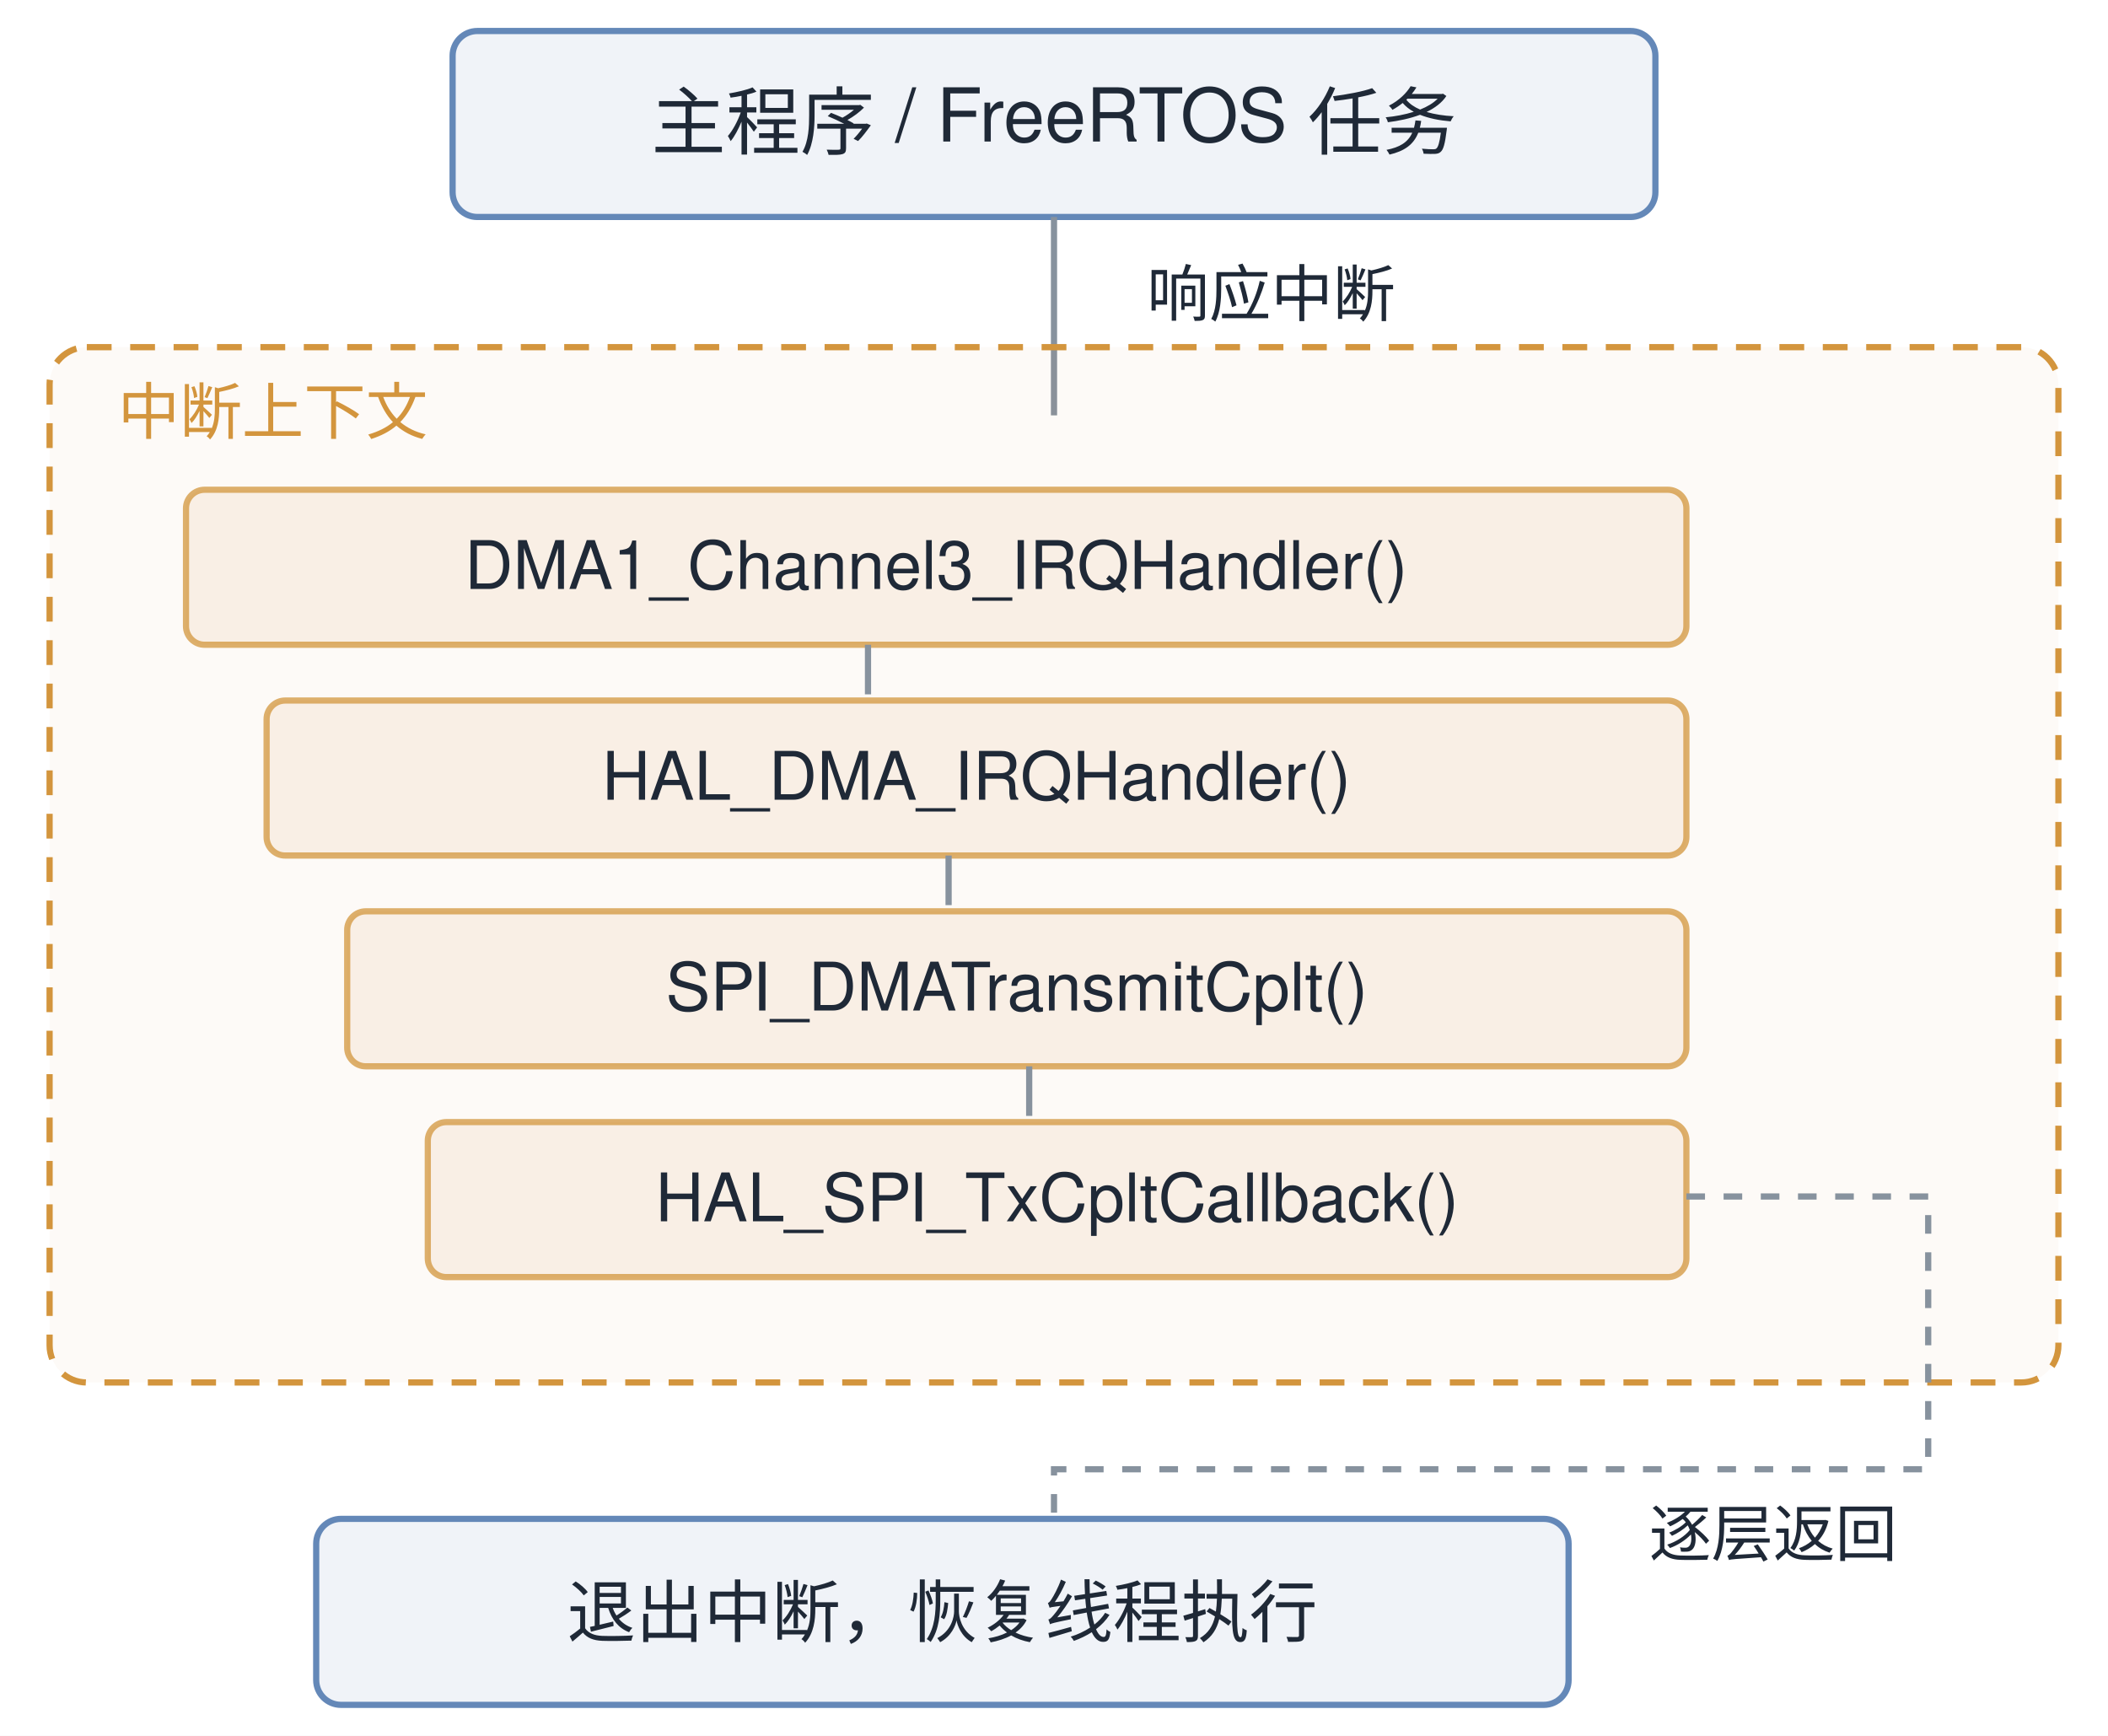
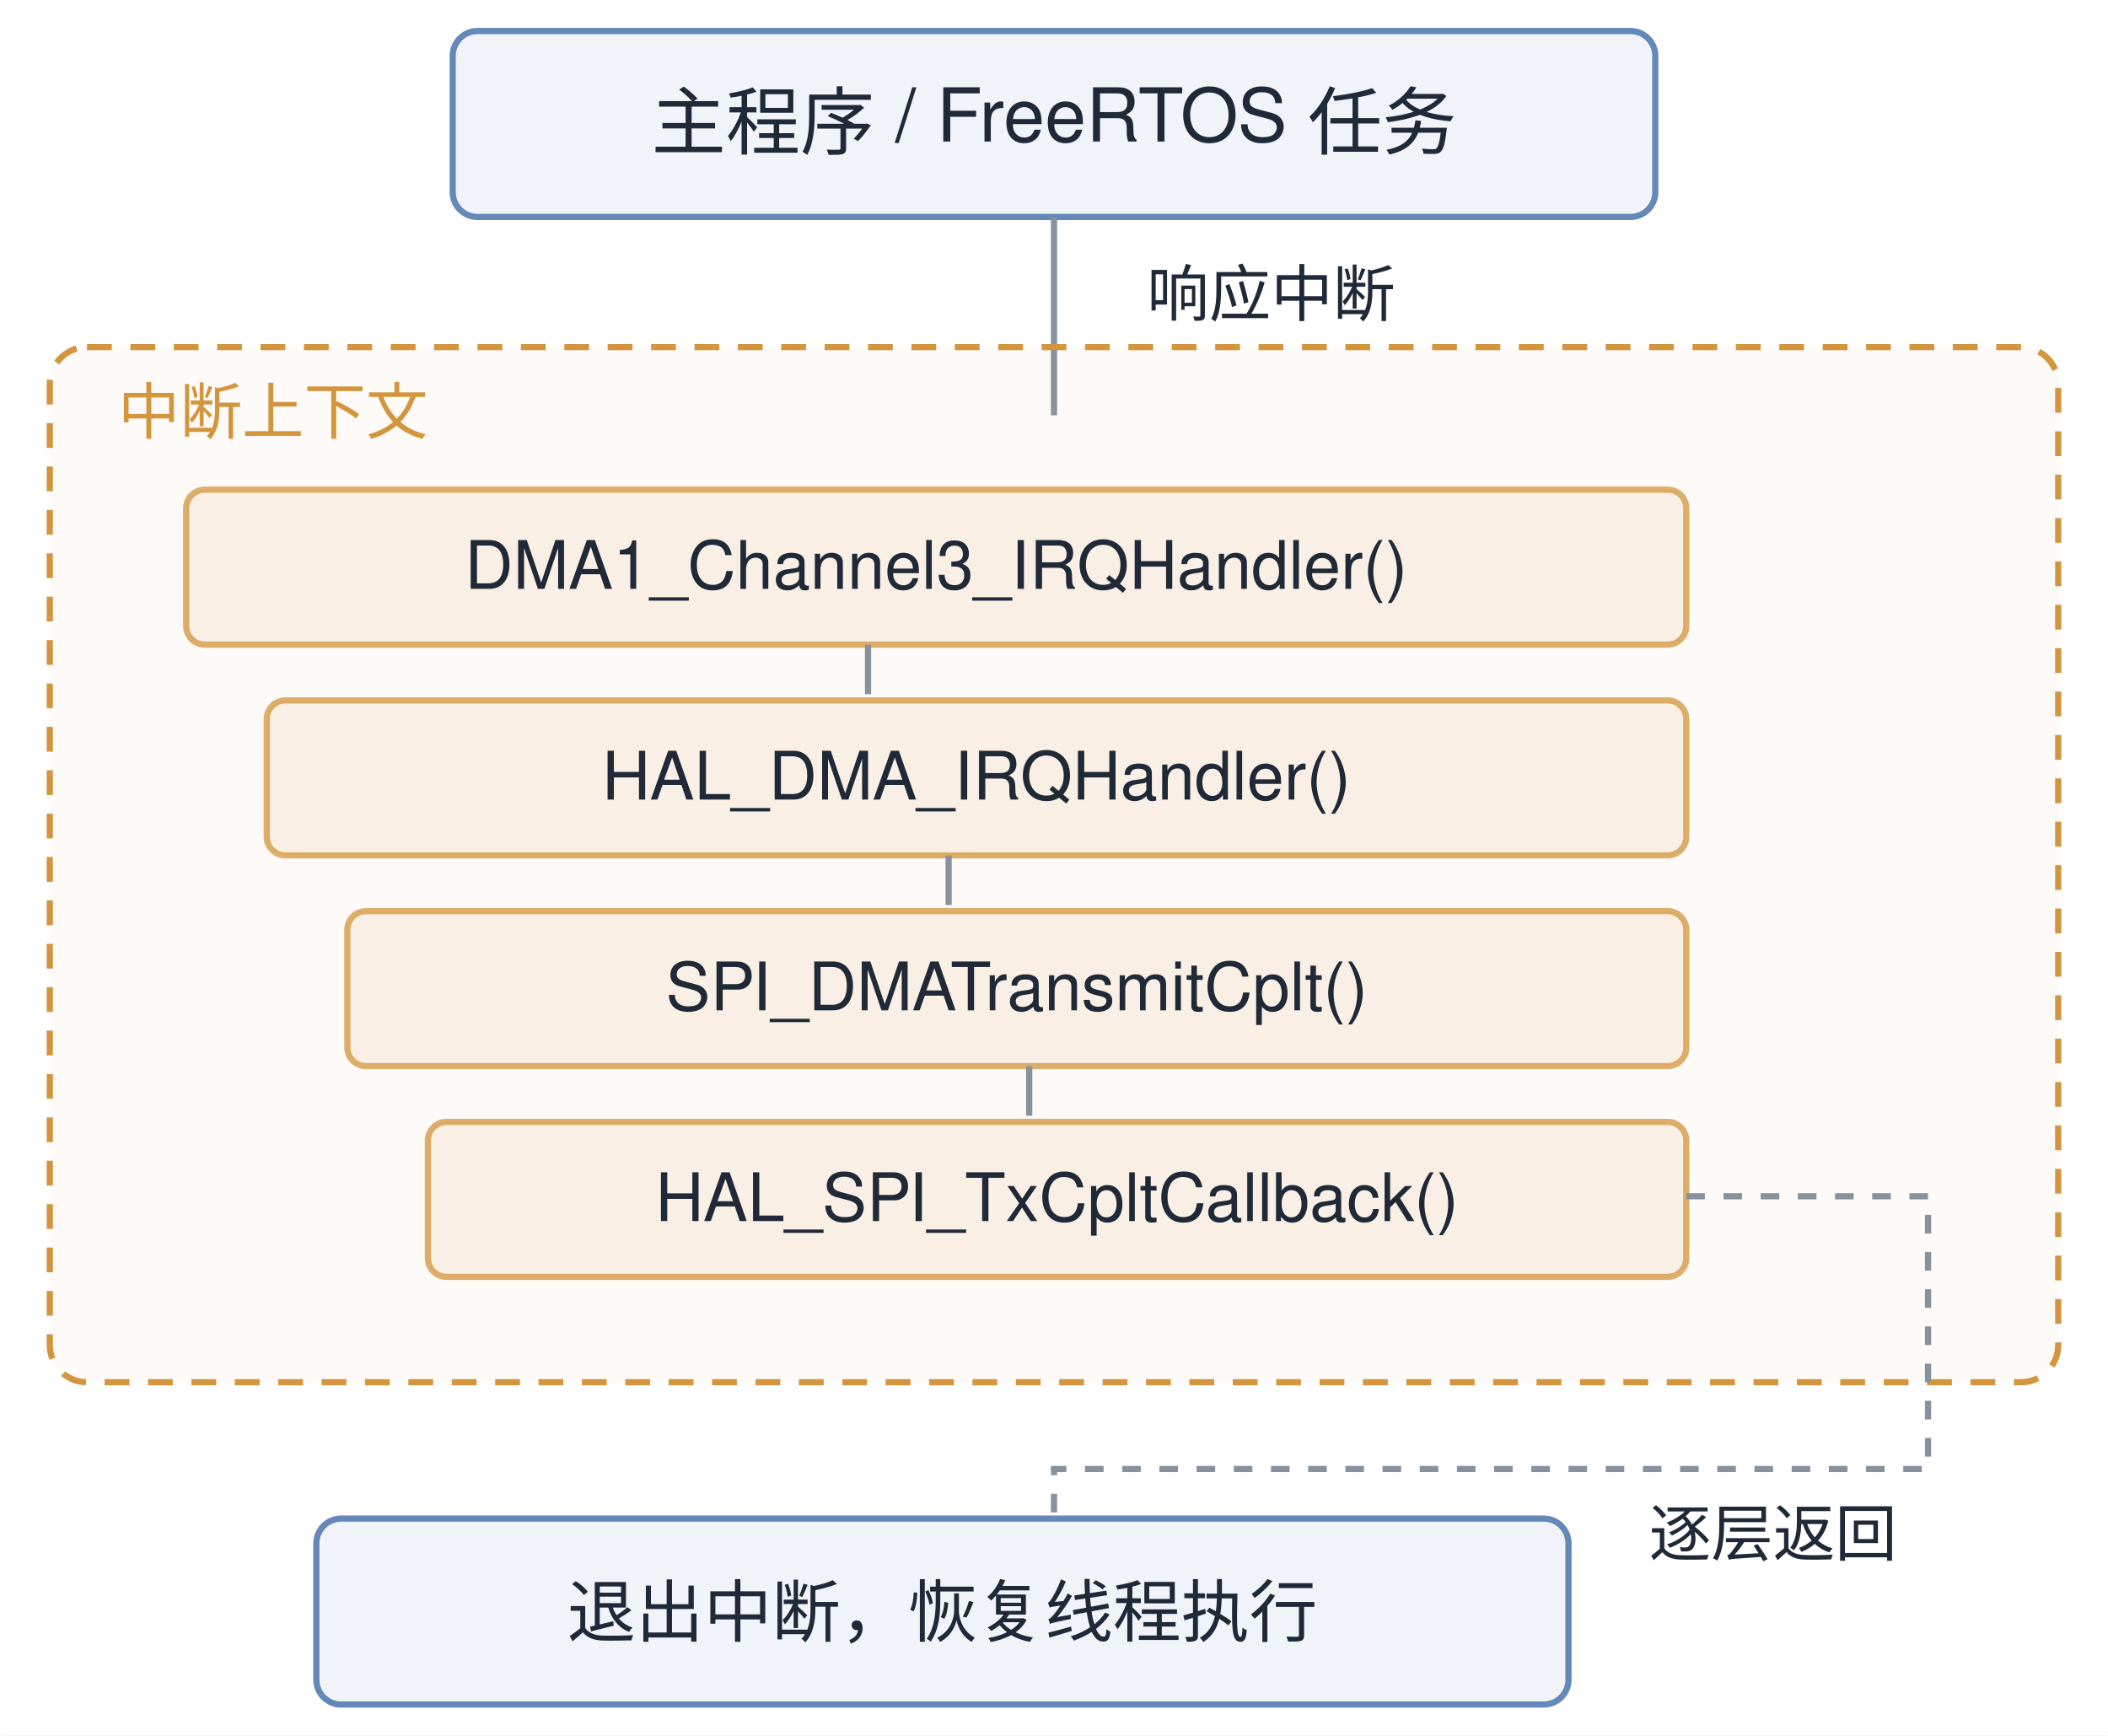
- <svg xmlns="http://www.w3.org/2000/svg" font-family="-apple-system-body, ui-sans-serif, -apple-system, system-ui, &quot;Segoe UI&quot;, Helvetica, &quot;Apple Color Emoji&quot;, Arial, sans-serif, &quot;Segoe UI Emoji&quot;, &quot;Segoe UI Symbol&quot;" font-weight="400" data-d-component="svg" fill="#1f2937" style="color:rgb(13, 13, 13)" viewBox="0 0 340 280" width="340" height="280">
+ <svg xmlns="http://www.w3.org/2000/svg" font-family="-apple-system-body, ui-sans-serif, -apple-system, system-ui, &quot;Segoe UI&quot;, Helvetica, &quot;Apple Color Emoji&quot;, Arial, sans-serif, &quot;Segoe UI Emoji&quot;, &quot;Segoe UI Symbol&quot;" font-weight="400" fill="#1f2937" viewBox="0 0 340 280" width="770" height="634">
  <rect width="100%" height="100%" fill="#ffffff" />
  <rect x="73" y="5" width="194" height="30" rx="4" fill="#6488b8" fill-opacity=".1" stroke="#6488b8" />
  <text x="170" y="24" text-anchor="middle" font-size="12" fill="#1f2937">主程序 / FreeRTOS 任务</text>
  <path d="M170 35V67" stroke="#87929e" fill="none" />
  <text x="185" y="51" font-size="10" fill="#1f2937">响应中断</text>
  <rect x="8" y="56" width="324" height="167" rx="6" stroke="#d3953d" stroke-dasharray="4 3" fill="#d3953d" fill-opacity=".04" />
  <text x="19" y="70" font-size="10" fill="#d3953d">中断上下文</text>
  <rect x="30" y="79" width="242" height="25" rx="3" fill="#d3953d" fill-opacity=".1" stroke="#d3953d" stroke-opacity=".75" />
  <text x="151" y="95" font-size="10.8" text-anchor="middle" fill="#1f2937">DMA1_Channel3_IRQHandler()</text>
  <path d="M140 104v8" stroke="#87929e" />
  <rect x="43" y="113" width="229" height="25" rx="3" fill="#d3953d" fill-opacity=".1" stroke="#d3953d" stroke-opacity=".75" />
  <text x="157.5" y="129" font-size="10.8" text-anchor="middle" fill="#1f2937">HAL_DMA_IRQHandler()</text>
  <path d="M153 138v8" stroke="#87929e" />
  <rect x="56" y="147" width="216" height="25" rx="3" fill="#d3953d" fill-opacity=".1" stroke="#d3953d" stroke-opacity=".75" />
  <text x="164" y="163" font-size="10.8" text-anchor="middle" fill="#1f2937">SPI_DMATransmitCplt()</text>
  <path d="M166 172v8" stroke="#87929e" />
  <rect x="69" y="181" width="203" height="25" rx="3" fill="#d3953d" fill-opacity=".1" stroke="#d3953d" stroke-opacity=".75" />
  <text x="170.5" y="197" font-size="10.8" text-anchor="middle" fill="#1f2937">HAL_SPI_TxCpltCallback()</text>
  <path d="M272 193H311V237H170V244" stroke="#87929e" stroke-dasharray="3 3" fill="none" />
  <text x="286" y="251" font-size="10" text-anchor="middle" fill="#1f2937">逐层返回</text>
  <rect x="51" y="245" width="202" height="30" rx="4" fill="#6488b8" fill-opacity=".1" stroke="#6488b8" />
  <text x="152" y="264" font-size="11" text-anchor="middle" fill="#1f2937">退出中断，恢复线程执行</text>
</svg>
